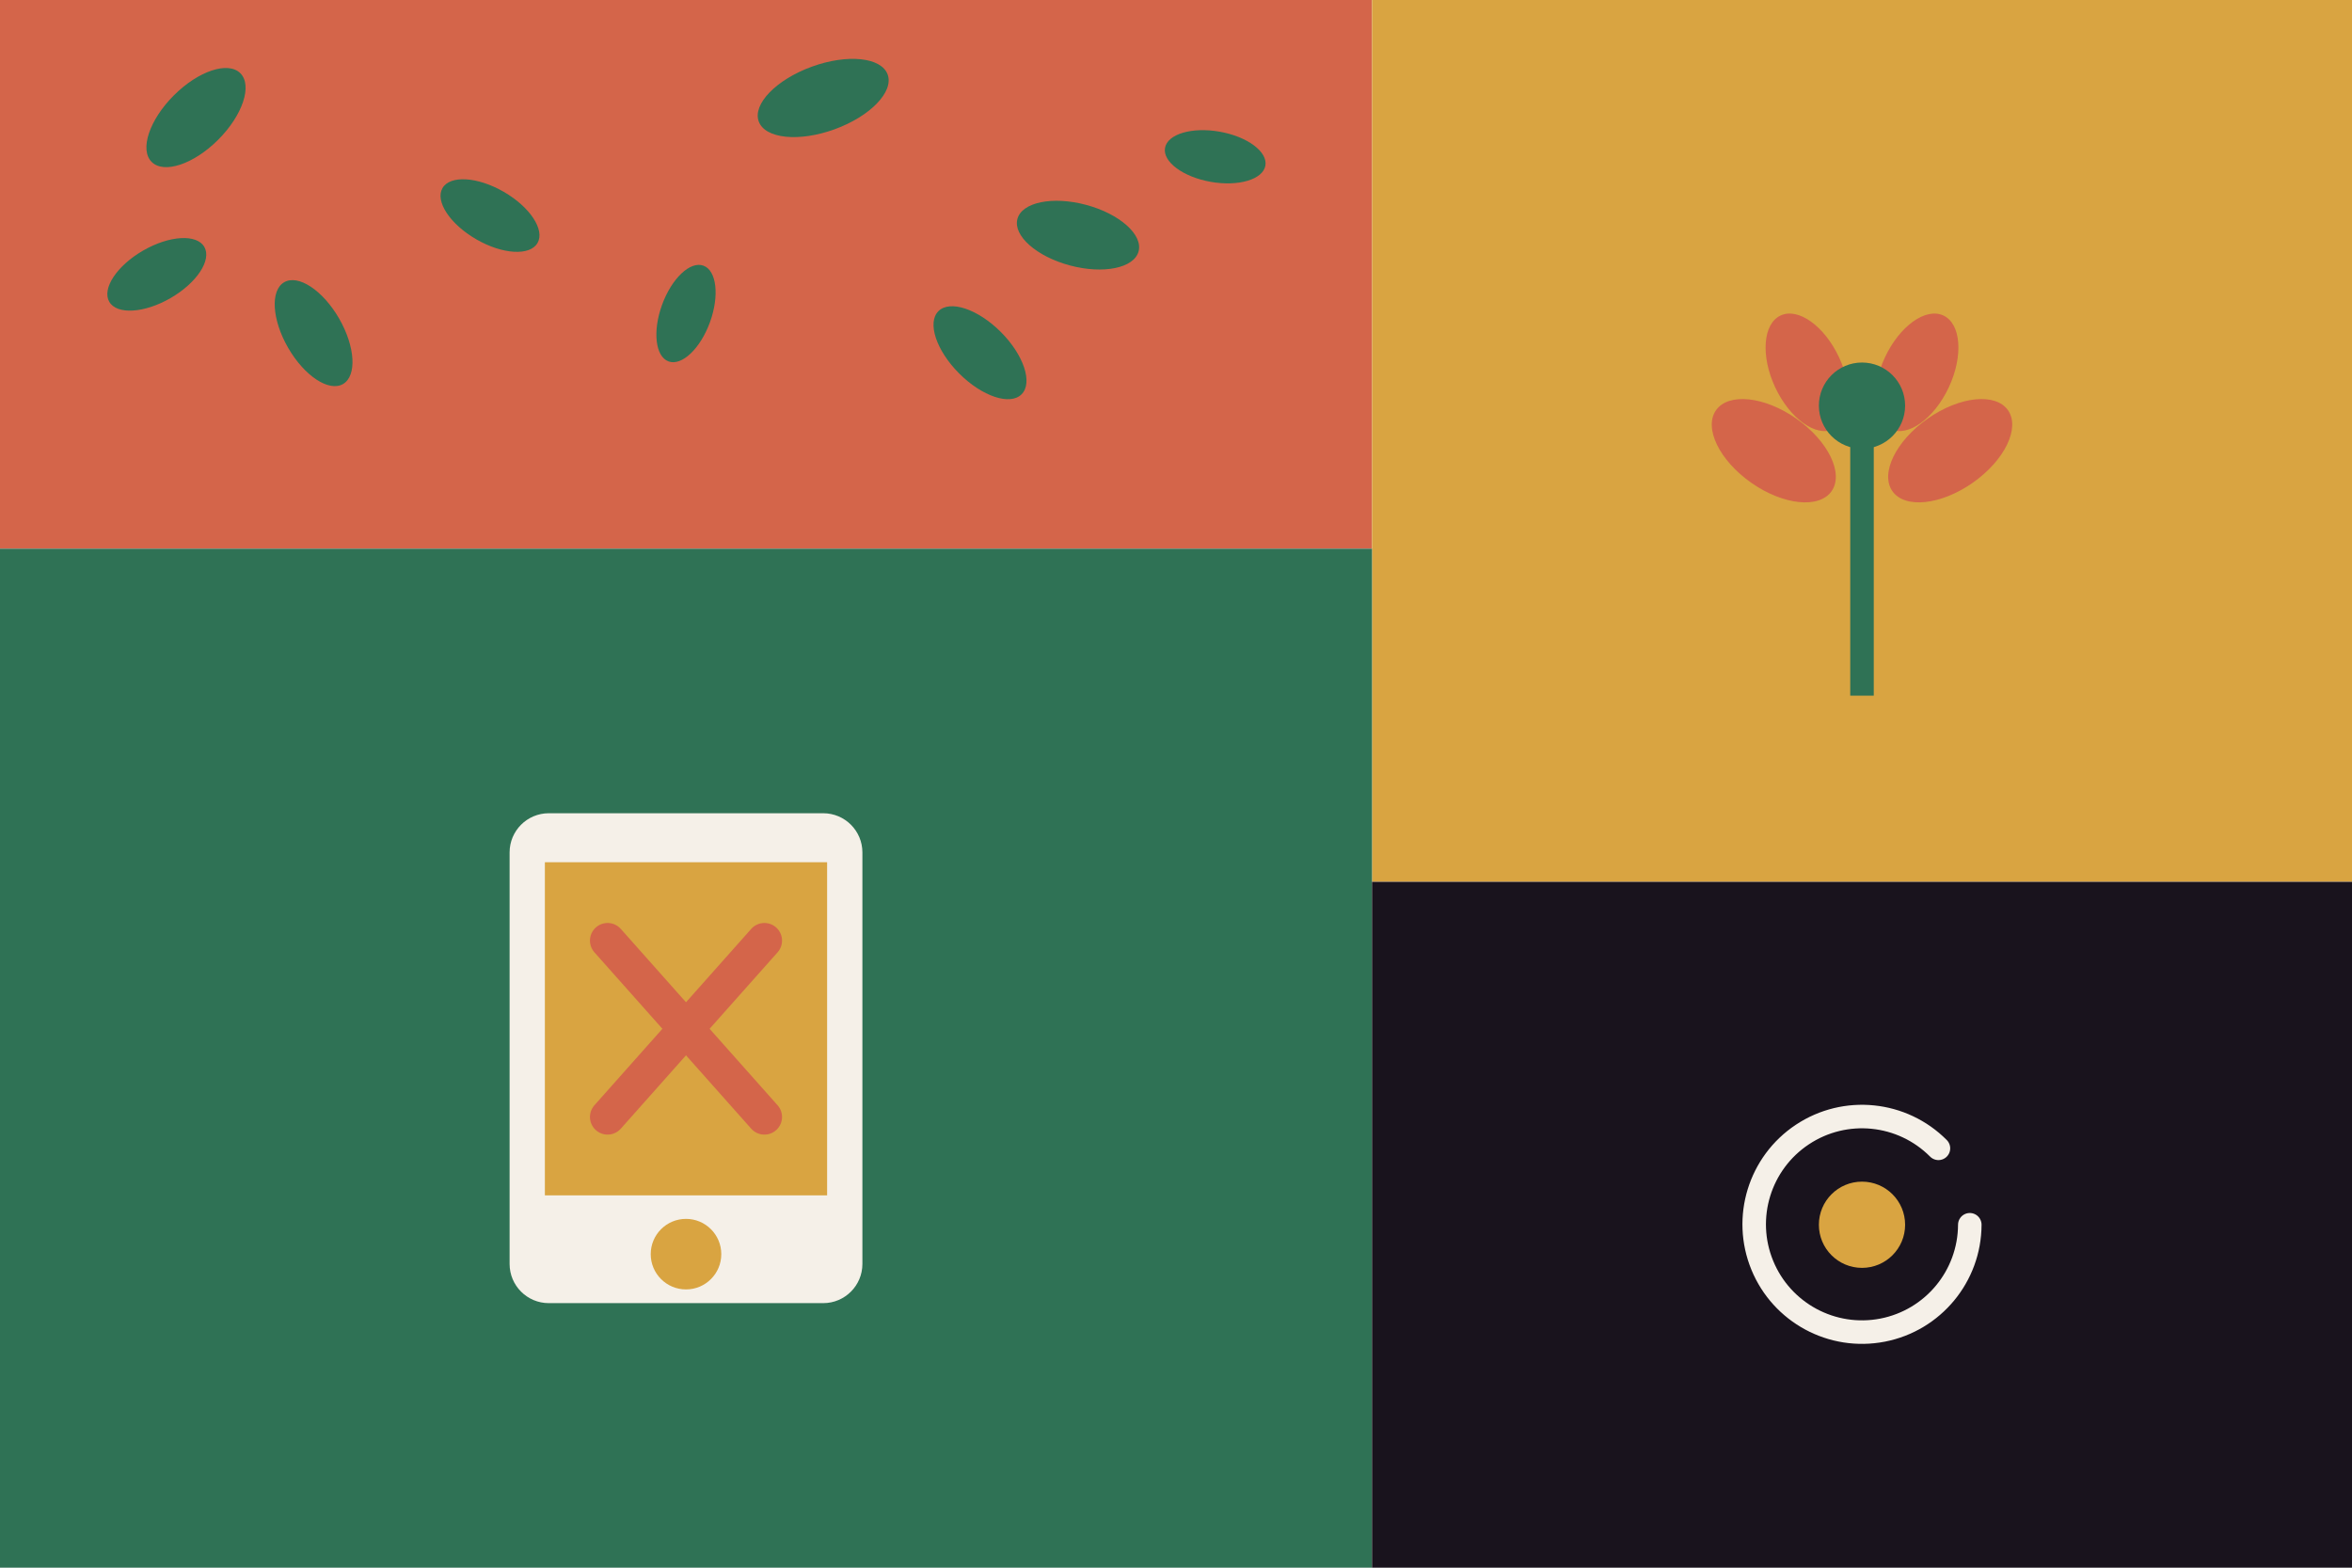
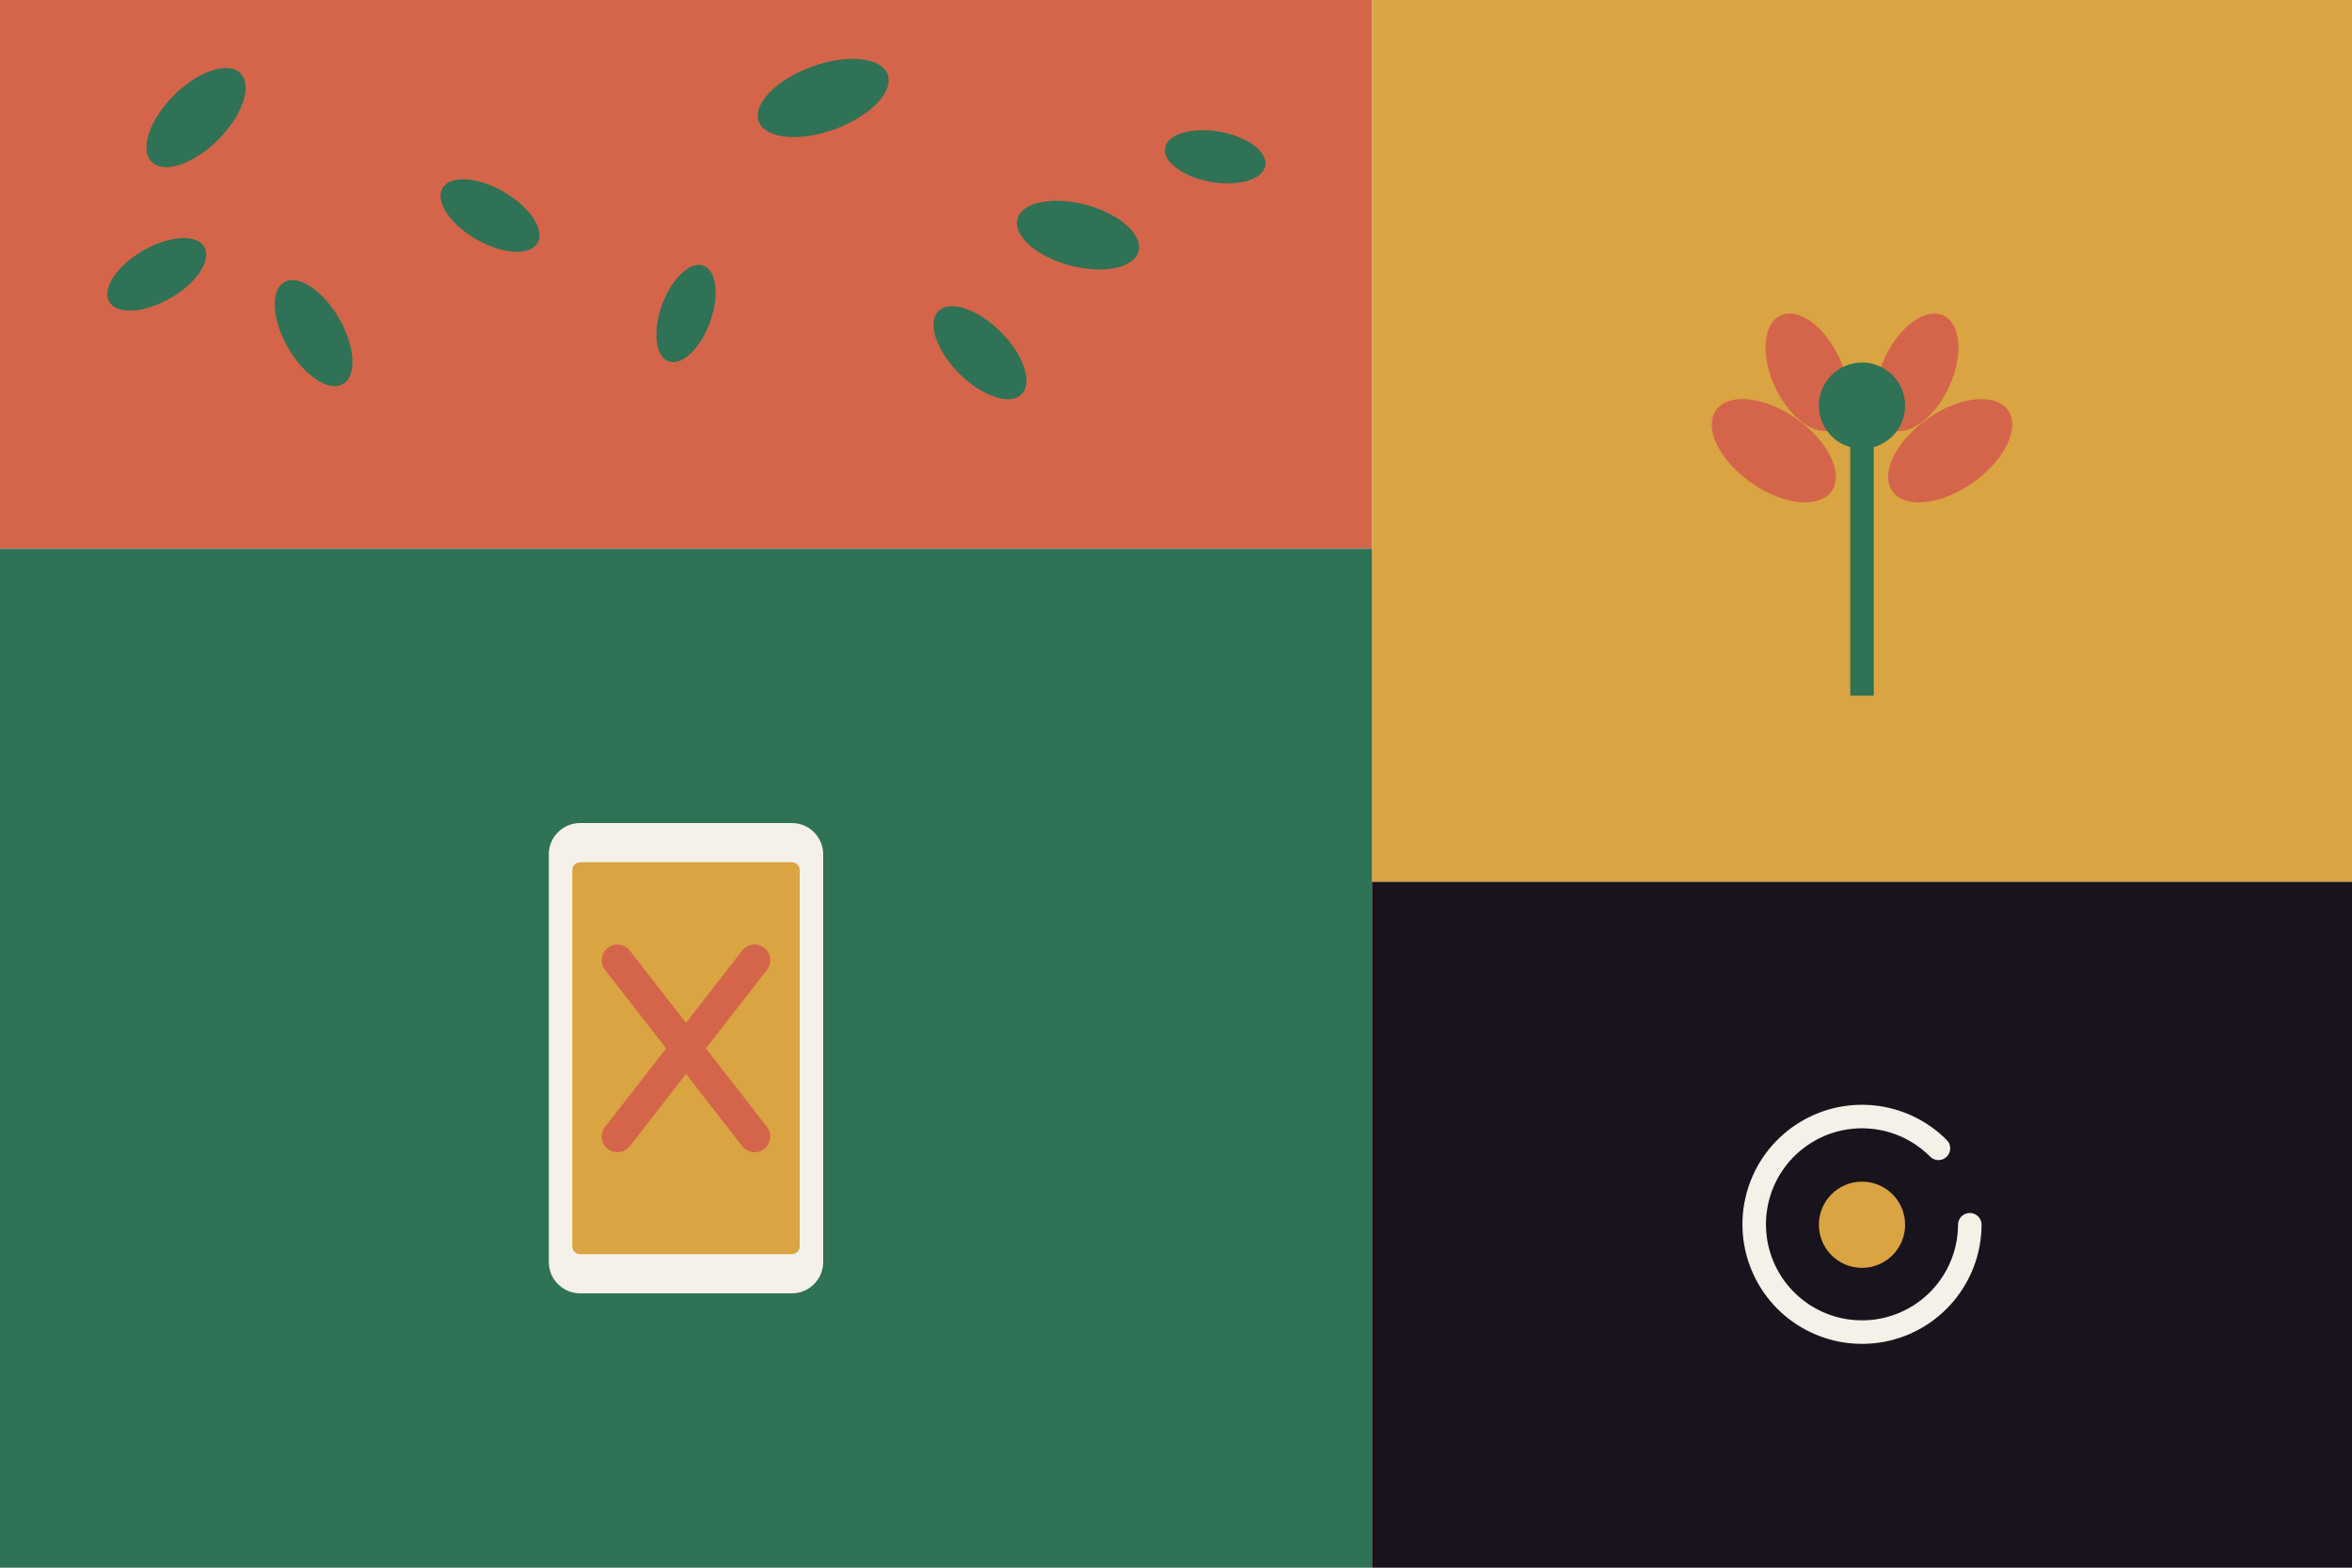
<svg xmlns="http://www.w3.org/2000/svg" width="1200" height="800" viewBox="0 0 1200 800" fill="none">
  <rect x="0" y="0" width="700" height="280" fill="#D4654A" />
  <ellipse cx="100" cy="60" rx="32" ry="16" fill="#2F7255" transform="rotate(-45 100 60)" />
  <ellipse cx="250" cy="110" rx="28" ry="14" fill="#2F7255" transform="rotate(30 250 110)" />
  <ellipse cx="420" cy="50" rx="35" ry="17" fill="#2F7255" transform="rotate(-20 420 50)" />
  <ellipse cx="160" cy="170" rx="30" ry="15" fill="#2F7255" transform="rotate(60 160 170)" />
  <ellipse cx="350" cy="160" rx="26" ry="13" fill="#2F7255" transform="rotate(-70 350 160)" />
  <ellipse cx="550" cy="120" rx="32" ry="16" fill="#2F7255" transform="rotate(15 550 120)" />
  <ellipse cx="80" cy="140" rx="28" ry="14" fill="#2F7255" transform="rotate(-30 80 140)" />
  <ellipse cx="500" cy="180" rx="30" ry="15" fill="#2F7255" transform="rotate(45 500 180)" />
  <ellipse cx="620" cy="80" rx="26" ry="13" fill="#2F7255" transform="rotate(10 620 80)" />
  <rect x="700" y="0" width="500" height="450" fill="#D9A441" />
  <g transform="translate(950, 225)">
    <rect x="-6" y="0" width="12" height="130" fill="#2F7255" />
    <g>
      <animateTransform attributeName="transform" type="translate" values="0,0;0,0;0,120;0,120;0,0;0,0" dur="8s" begin="0s" repeatCount="indefinite" keyTimes="0;0.06;0.18;0.85;0.86;1" />
      <animate attributeName="opacity" values="1;1;0;0;1" dur="8s" begin="0s" repeatCount="indefinite" keyTimes="0;0.06;0.18;0.94;1" />
      <ellipse cx="-45" cy="5" rx="20" ry="36" fill="#D4654A" transform="rotate(-55 -45 5)" />
    </g>
    <g>
      <animateTransform attributeName="transform" type="translate" values="0,0;0,0;0,120;0,120;0,0;0,0" dur="8s" begin="0s" repeatCount="indefinite" keyTimes="0;0.19;0.31;0.85;0.86;1" />
      <animate attributeName="opacity" values="1;1;0;0;1" dur="8s" begin="0s" repeatCount="indefinite" keyTimes="0;0.19;0.31;0.94;1" />
      <ellipse cx="45" cy="5" rx="20" ry="36" fill="#D4654A" transform="rotate(55 45 5)" />
    </g>
    <g>
      <animateTransform attributeName="transform" type="translate" values="0,0;0,0;0,120;0,120;0,0;0,0" dur="8s" begin="0s" repeatCount="indefinite" keyTimes="0;0.31;0.43;0.85;0.86;1" />
      <animate attributeName="opacity" values="1;1;0;0;1" dur="8s" begin="0s" repeatCount="indefinite" keyTimes="0;0.31;0.43;0.94;1" />
      <ellipse cx="-28" cy="-35" rx="18" ry="32" fill="#D4654A" transform="rotate(-25 -28 -35)" />
    </g>
    <g>
      <animateTransform attributeName="transform" type="translate" values="0,0;0,0;0,120;0,120;0,0;0,0" dur="8s" begin="0s" repeatCount="indefinite" keyTimes="0;0.43;0.55;0.85;0.86;1" />
      <animate attributeName="opacity" values="1;1;0;0;1" dur="8s" begin="0s" repeatCount="indefinite" keyTimes="0;0.43;0.55;0.94;1" />
      <ellipse cx="28" cy="-35" rx="18" ry="32" fill="#D4654A" transform="rotate(25 28 -35)" />
    </g>
    <circle cx="0" cy="-18" r="22" fill="#2F7255" />
  </g>
  <rect x="0" y="280" width="700" height="520" fill="#2F7255" />
  <g transform="translate(350, 540)">
-     <rect x="-90" y="-125" width="180" height="250" rx="20" fill="#F5F0E8" />
-     <rect x="-72" y="-100" width="144" height="170" fill="#D9A441" />
-     <g stroke="#D4654A" stroke-width="18" stroke-linecap="round">
+     <rect x="-70" y="-120" width="140" height="240" rx="16" fill="#F5F0E8" />
+     <rect x="-58" y="-100" width="116" height="200" rx="4" fill="#D9A441" />
+     <g stroke="#D4654A" stroke-width="16" stroke-linecap="round">
      <animate attributeName="opacity" values="1;0.5;1" dur="2s" repeatCount="indefinite" calcMode="spline" keySplines="0.4 0 0.6 1; 0.4 0 0.6 1" />
-       <line x1="-40" y1="-60" x2="40" y2="30" />
-       <line x1="40" y1="-60" x2="-40" y2="30" />
+       <line x1="-35" y1="-50" x2="35" y2="40" />
+       <line x1="35" y1="-50" x2="-35" y2="40" />
    </g>
-     <circle cx="0" cy="100" r="18" fill="#D9A441" />
  </g>
  <rect x="700" y="450" width="500" height="350" fill="#19131D" />
  <g transform="translate(950, 625)">
    <g>
      <animateTransform attributeName="transform" type="rotate" from="0" to="360" dur="8s" repeatCount="indefinite" />
      <path d="M55 0 A55 55 0 1 1 39 -39" stroke="#F5F0E8" stroke-width="12" fill="none" stroke-linecap="round" />
    </g>
    <circle cx="0" cy="0" r="22" fill="#D9A441" />
  </g>
</svg>
